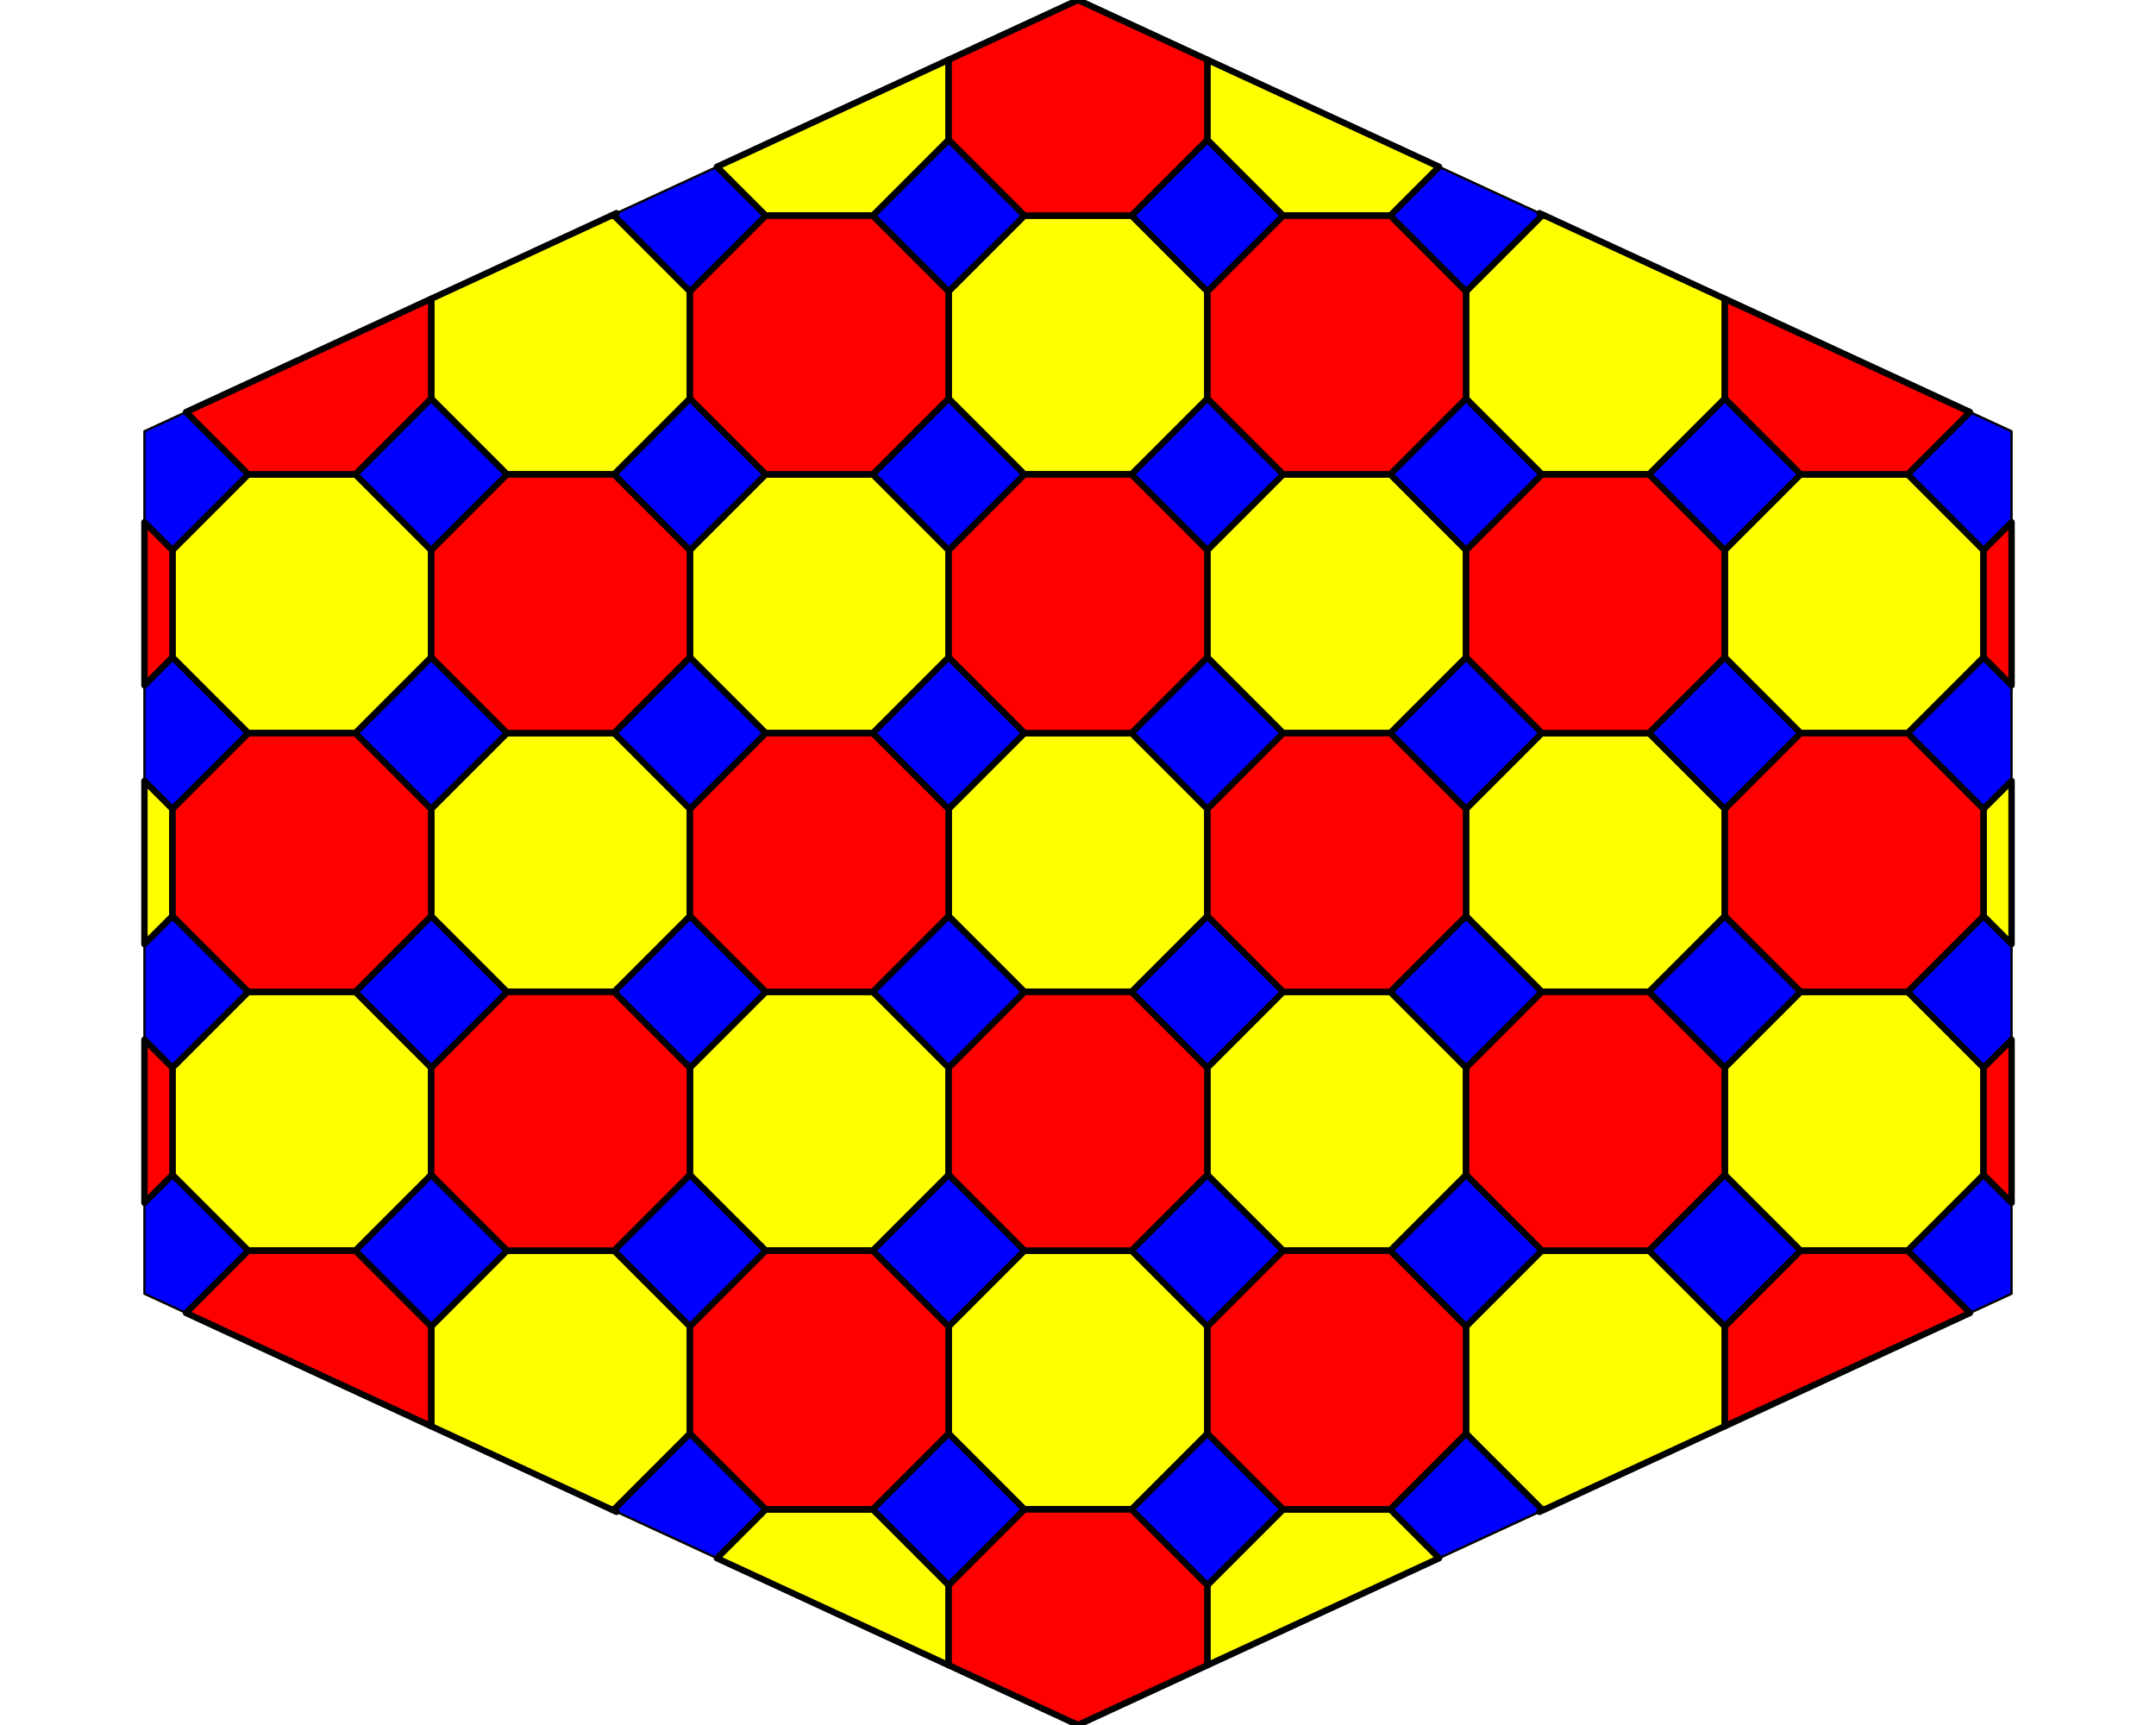
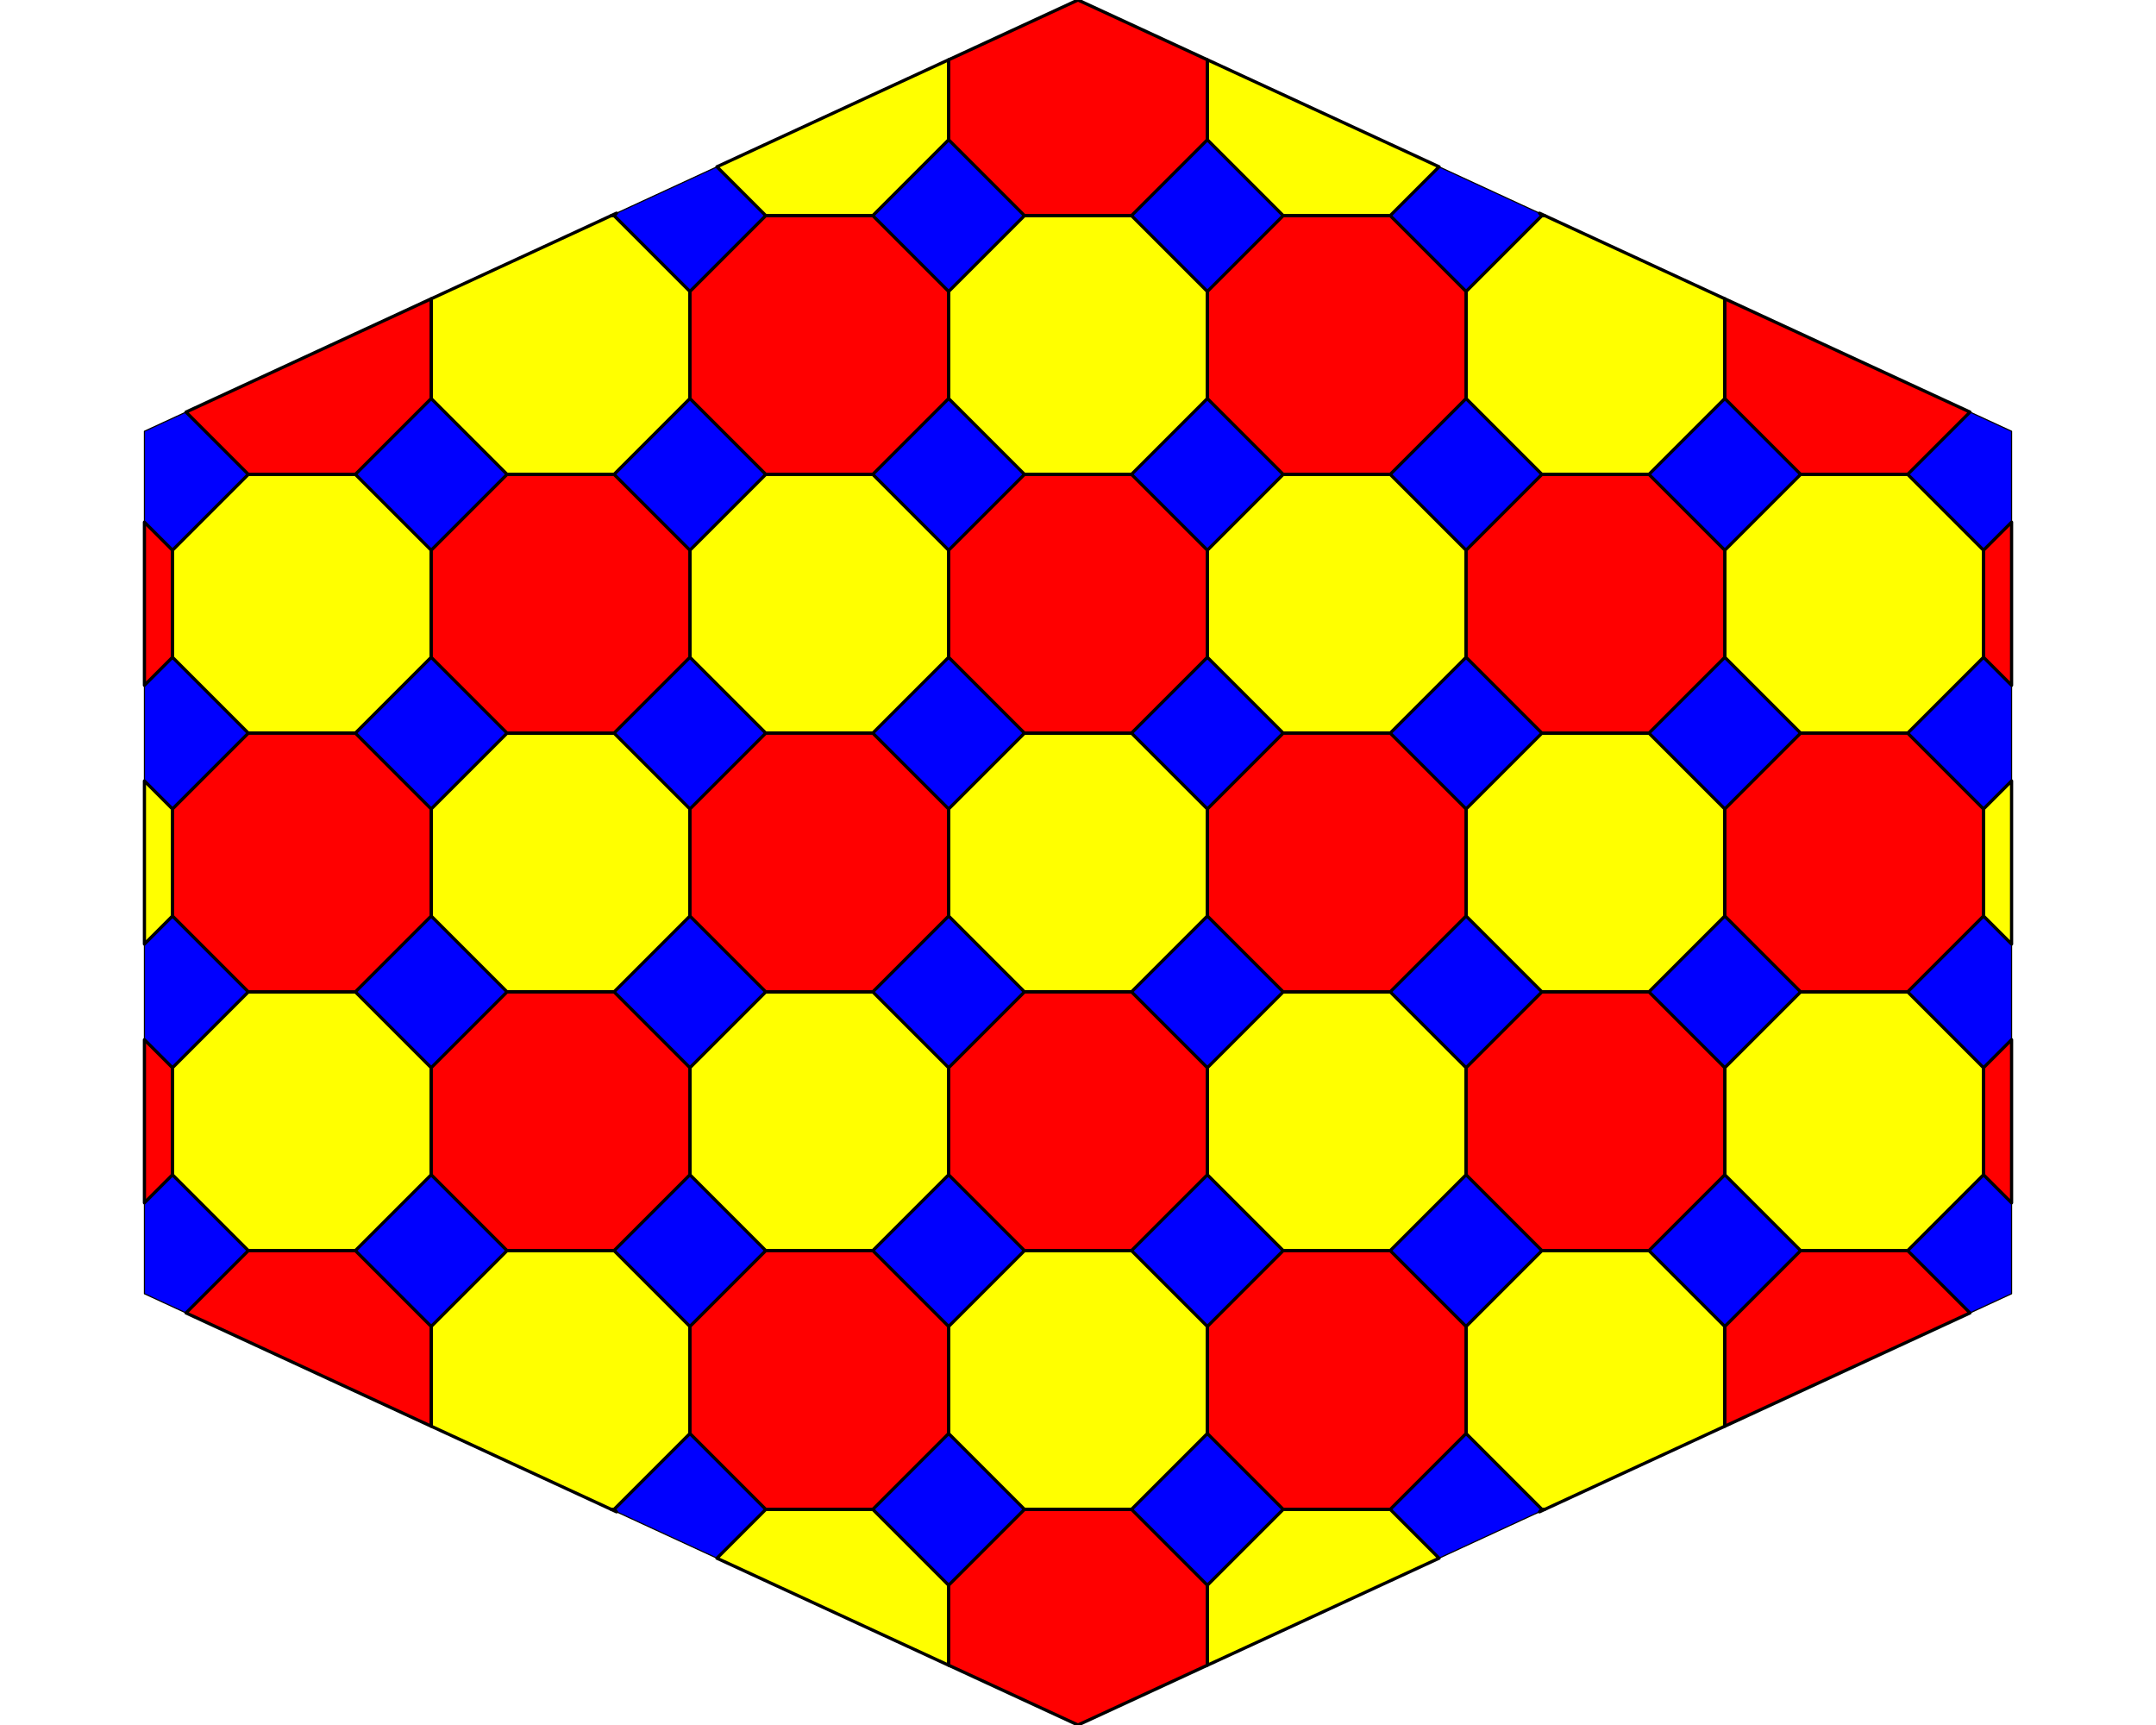
<svg xmlns="http://www.w3.org/2000/svg" class="svglite" data-engine-version="2.0" width="720.00pt" height="576.00pt" viewBox="0 0 720.00 576.00">
  <defs>
    <style type="text/css">
    .svglite line, .svglite polyline, .svglite polygon, .svglite path, .svglite rect, .svglite circle {
      fill: none;
      stroke: #000000;
      stroke-linecap: round;
      stroke-linejoin: round;
      stroke-miterlimit: 10.00;
    }
  </style>
  </defs>
  <rect width="100%" height="100%" style="stroke: none; fill: #FFFFFF;" />
  <defs>
    <clipPath id="cpMC4wMHw3MjAuMDB8MC4wMHw1NzYuMDA=">
      <rect x="0.00" y="0.00" width="720.00" height="576.00" />
    </clipPath>
  </defs>
  <g clip-path="url(#cpMC4wMHw3MjAuMDB8MC4wMHw1NzYuMDA=)">
-     <polygon points="360.00,0.00 48.23,144.00 48.23,432.00 360.00,576.00 671.77,432.00 671.77,144.00 " style="stroke-width: 0.75; fill: #0000FF;" />
-     <polygon points="82.91,331.22 57.62,356.51 57.62,392.29 82.91,417.58 118.69,417.58 143.98,392.29 143.98,356.51 118.69,331.22 " style="stroke-width: 2.13; fill: #FFFF00;" />
-     <polygon points="82.91,158.42 57.62,183.71 57.62,219.49 82.91,244.78 118.69,244.78 143.98,219.49 143.98,183.71 118.69,158.42 " style="stroke-width: 2.13; fill: #FFFF00;" />
-     <polygon points="169.31,244.82 144.02,270.11 144.02,305.89 169.31,331.18 205.09,331.18 230.38,305.89 230.38,270.11 205.09,244.82 " style="stroke-width: 2.13; fill: #FFFF00;" />
-     <polygon points="255.71,331.22 230.42,356.51 230.42,392.29 255.71,417.58 291.49,417.58 316.78,392.29 316.78,356.51 291.49,331.22 " style="stroke-width: 2.13; fill: #FFFF00;" />
-     <polygon points="255.71,158.42 230.42,183.71 230.42,219.49 255.71,244.78 291.49,244.78 316.78,219.49 316.78,183.71 291.49,158.42 " style="stroke-width: 2.13; fill: #FFFF00;" />
-     <polygon points="342.11,417.62 316.82,442.91 316.82,478.69 342.11,503.98 377.89,503.98 403.18,478.69 403.18,442.91 377.89,417.62 " style="stroke-width: 2.13; fill: #FFFF00;" />
-     <polygon points="342.11,244.82 316.82,270.11 316.82,305.89 342.11,331.18 377.89,331.18 403.18,305.89 403.18,270.11 377.89,244.82 " style="stroke-width: 2.13; fill: #FFFF00;" />
-     <polygon points="342.11,72.02 316.82,97.31 316.82,133.09 342.11,158.38 377.89,158.38 403.18,133.09 403.18,97.31 377.89,72.02 " style="stroke-width: 2.13; fill: #FFFF00;" />
-     <polygon points="428.51,331.22 403.22,356.51 403.22,392.29 428.51,417.58 464.29,417.58 489.58,392.29 489.58,356.51 464.29,331.22 " style="stroke-width: 2.13; fill: #FFFF00;" />
-     <polygon points="428.51,158.42 403.22,183.71 403.22,219.49 428.51,244.78 464.29,244.78 489.58,219.49 489.58,183.71 464.29,158.42 " style="stroke-width: 2.13; fill: #FFFF00;" />
-     <polygon points="514.91,244.82 489.62,270.11 489.62,305.89 514.91,331.18 550.69,331.18 575.98,305.89 575.98,270.11 550.69,244.82 " style="stroke-width: 2.13; fill: #FFFF00;" />
-     <polygon points="601.31,331.22 576.02,356.51 576.02,392.29 601.31,417.58 637.09,417.58 662.38,392.29 662.38,356.51 637.09,331.22 " style="stroke-width: 2.13; fill: #FFFF00;" />
-     <polygon points="601.31,158.42 576.02,183.71 576.02,219.49 601.31,244.78 637.09,244.78 662.38,219.49 662.38,183.71 637.09,158.42 " style="stroke-width: 2.13; fill: #FFFF00;" />
-     <polygon points="57.58,270.11 57.58,305.89 48.23,315.24 48.23,260.76 57.58,270.11 " style="stroke-width: 2.13; fill: #FFFF00;" />
-     <polygon points="144.02,442.91 169.31,417.62 205.09,417.62 230.38,442.91 230.38,478.69 205.09,503.98 204.08,503.98 144.02,476.24 144.02,442.91 " style="stroke-width: 2.13; fill: #FFFF00;" />
-     <polygon points="205.09,72.02 230.38,97.31 230.38,133.09 205.09,158.38 169.31,158.38 144.02,133.09 144.02,99.76 204.08,72.02 205.09,72.02 " style="stroke-width: 2.13; fill: #FFFF00;" />
-     <polygon points="255.71,504.02 291.49,504.02 316.78,529.31 316.78,556.04 239.42,520.31 255.71,504.02 " style="stroke-width: 2.13; fill: #FFFF00;" />
-     <polygon points="316.78,46.69 291.49,71.98 255.71,71.98 239.42,55.69 316.78,19.96 316.78,46.69 " style="stroke-width: 2.13; fill: #FFFF00;" />
-     <polygon points="403.22,529.31 428.51,504.02 464.29,504.02 480.58,520.31 403.22,556.04 403.22,529.31 " style="stroke-width: 2.13; fill: #FFFF00;" />
-     <polygon points="464.29,71.98 428.51,71.98 403.22,46.69 403.22,19.96 480.58,55.69 464.29,71.98 " style="stroke-width: 2.13; fill: #FFFF00;" />
-     <polygon points="514.91,503.98 489.62,478.69 489.62,442.91 514.91,417.62 550.69,417.62 575.98,442.91 575.98,476.24 515.92,503.98 514.91,503.98 " style="stroke-width: 2.13; fill: #FFFF00;" />
-     <polygon points="575.98,133.09 550.69,158.38 514.91,158.38 489.62,133.09 489.62,97.31 514.91,72.02 515.92,72.02 575.98,99.76 575.98,133.09 " style="stroke-width: 2.13; fill: #FFFF00;" />
-     <polygon points="662.42,305.89 662.42,270.11 671.77,260.76 671.77,315.24 662.42,305.89 " style="stroke-width: 2.13; fill: #FFFF00;" />
-     <polygon points="82.91,244.82 57.62,270.11 57.62,305.89 82.91,331.18 118.69,331.18 143.98,305.89 143.98,270.11 118.69,244.82 " style="stroke-width: 2.13; fill: #FF0000;" />
-     <polygon points="169.31,331.22 144.02,356.51 144.02,392.29 169.31,417.58 205.09,417.58 230.38,392.29 230.38,356.51 205.09,331.22 " style="stroke-width: 2.13; fill: #FF0000;" />
-     <polygon points="169.31,158.42 144.02,183.71 144.02,219.49 169.31,244.78 205.09,244.78 230.38,219.49 230.38,183.71 205.09,158.42 " style="stroke-width: 2.13; fill: #FF0000;" />
-     <polygon points="255.71,417.62 230.42,442.91 230.42,478.69 255.71,503.98 291.49,503.98 316.78,478.69 316.78,442.91 291.49,417.62 " style="stroke-width: 2.13; fill: #FF0000;" />
-     <polygon points="255.71,244.82 230.42,270.11 230.42,305.89 255.71,331.18 291.49,331.18 316.78,305.89 316.78,270.11 291.49,244.82 " style="stroke-width: 2.13; fill: #FF0000;" />
-     <polygon points="255.71,72.02 230.42,97.31 230.42,133.09 255.71,158.38 291.49,158.38 316.78,133.09 316.78,97.31 291.49,72.02 " style="stroke-width: 2.13; fill: #FF0000;" />
-     <polygon points="342.11,331.22 316.82,356.51 316.82,392.29 342.11,417.58 377.89,417.58 403.18,392.29 403.18,356.51 377.89,331.22 " style="stroke-width: 2.13; fill: #FF0000;" />
-     <polygon points="342.11,158.42 316.82,183.71 316.82,219.49 342.11,244.78 377.89,244.78 403.18,219.49 403.18,183.71 377.89,158.42 " style="stroke-width: 2.13; fill: #FF0000;" />
-     <polygon points="428.51,417.62 403.22,442.91 403.22,478.69 428.51,503.98 464.29,503.98 489.58,478.69 489.58,442.91 464.29,417.62 " style="stroke-width: 2.13; fill: #FF0000;" />
-     <polygon points="428.51,244.82 403.22,270.11 403.22,305.89 428.51,331.18 464.29,331.18 489.58,305.89 489.58,270.11 464.29,244.82 " style="stroke-width: 2.13; fill: #FF0000;" />
-     <polygon points="428.51,72.02 403.22,97.31 403.22,133.09 428.51,158.38 464.29,158.38 489.58,133.09 489.58,97.31 464.29,72.02 " style="stroke-width: 2.13; fill: #FF0000;" />
-     <polygon points="514.91,331.22 489.62,356.51 489.62,392.29 514.91,417.58 550.69,417.58 575.98,392.29 575.98,356.51 550.69,331.22 " style="stroke-width: 2.13; fill: #FF0000;" />
-     <polygon points="514.91,158.42 489.62,183.71 489.62,219.49 514.91,244.78 550.69,244.78 575.98,219.49 575.98,183.71 550.69,158.42 " style="stroke-width: 2.13; fill: #FF0000;" />
-     <polygon points="601.31,244.82 576.02,270.11 576.02,305.89 601.31,331.18 637.09,331.18 662.38,305.89 662.38,270.11 637.09,244.82 " style="stroke-width: 2.13; fill: #FF0000;" />
-     <polygon points="57.58,356.51 57.58,392.29 48.23,401.64 48.23,347.16 57.58,356.51 " style="stroke-width: 2.13; fill: #FF0000;" />
-     <polygon points="57.58,183.71 57.58,219.49 48.23,228.84 48.23,174.36 57.58,183.71 " style="stroke-width: 2.13; fill: #FF0000;" />
-     <polygon points="82.91,417.62 118.69,417.62 143.98,442.91 143.98,476.23 62.12,438.41 82.91,417.62 " style="stroke-width: 2.13; fill: #FF0000;" />
-     <polygon points="143.98,133.09 118.69,158.38 82.91,158.38 62.12,137.59 143.98,99.77 143.98,133.09 " style="stroke-width: 2.13; fill: #FF0000;" />
-     <polygon points="205.09,71.98 204.15,71.98 205.89,71.18 205.09,71.98 " style="stroke-width: 2.13; fill: #FF0000;" />
-     <polygon points="205.09,504.02 205.89,504.82 204.15,504.02 205.09,504.02 " style="stroke-width: 2.13; fill: #FF0000;" />
-     <polygon points="316.82,529.31 342.11,504.02 377.89,504.02 403.18,529.31 403.18,556.05 360.00,576.00 316.82,556.05 316.82,529.31 " style="stroke-width: 2.13; fill: #FF0000;" />
-     <polygon points="403.18,46.69 377.89,71.98 342.11,71.98 316.82,46.69 316.82,19.95 360.00,0.00 403.18,19.95 403.18,46.69 " style="stroke-width: 2.13; fill: #FF0000;" />
-     <polygon points="514.91,504.02 515.85,504.02 514.11,504.82 514.91,504.02 " style="stroke-width: 2.13; fill: #FF0000;" />
-     <polygon points="514.91,71.98 514.11,71.18 515.85,71.98 514.91,71.98 " style="stroke-width: 2.13; fill: #FF0000;" />
-     <polygon points="576.02,442.91 601.31,417.62 637.09,417.62 657.88,438.41 576.02,476.23 576.02,442.91 " style="stroke-width: 2.13; fill: #FF0000;" />
-     <polygon points="637.09,158.38 601.31,158.38 576.02,133.09 576.02,99.77 657.88,137.59 637.09,158.38 " style="stroke-width: 2.13; fill: #FF0000;" />
-     <polygon points="662.42,392.29 662.42,356.51 671.77,347.16 671.77,401.64 662.42,392.29 " style="stroke-width: 2.13; fill: #FF0000;" />
-     <polygon points="662.42,219.49 662.42,183.71 671.77,174.36 671.77,228.84 662.42,219.49 " style="stroke-width: 2.13; fill: #FF0000;" />
+     <polygon points="360.00,0.00 48.23,144.00 48.23,432.00 360.00,576.00 671.77,432.00 671.77,144.00 " style="stroke-width: 0.38; fill: #0000FF;" />
+     <polygon points="82.91,331.22 57.62,356.51 57.62,392.29 82.91,417.58 118.69,417.58 143.98,392.29 143.98,356.51 118.69,331.22 " style="stroke-width: 1.07; fill: #FFFF00;" />
+     <polygon points="82.91,158.42 57.62,183.71 57.62,219.49 82.91,244.78 118.69,244.78 143.98,219.49 143.98,183.71 118.69,158.42 " style="stroke-width: 1.07; fill: #FFFF00;" />
+     <polygon points="169.31,244.82 144.02,270.11 144.02,305.89 169.31,331.18 205.09,331.18 230.38,305.89 230.38,270.11 205.09,244.82 " style="stroke-width: 1.07; fill: #FFFF00;" />
+     <polygon points="255.71,331.22 230.42,356.51 230.42,392.29 255.71,417.58 291.49,417.58 316.78,392.29 316.78,356.51 291.49,331.22 " style="stroke-width: 1.07; fill: #FFFF00;" />
+     <polygon points="255.71,158.42 230.42,183.71 230.42,219.49 255.71,244.78 291.49,244.78 316.78,219.49 316.78,183.71 291.49,158.42 " style="stroke-width: 1.07; fill: #FFFF00;" />
+     <polygon points="342.11,417.62 316.82,442.91 316.82,478.69 342.11,503.98 377.89,503.98 403.18,478.69 403.18,442.91 377.89,417.62 " style="stroke-width: 1.07; fill: #FFFF00;" />
+     <polygon points="342.11,244.82 316.82,270.11 316.82,305.89 342.11,331.18 377.89,331.18 403.18,305.89 403.18,270.11 377.89,244.82 " style="stroke-width: 1.07; fill: #FFFF00;" />
+     <polygon points="342.11,72.02 316.82,97.31 316.82,133.09 342.11,158.38 377.89,158.38 403.18,133.09 403.18,97.31 377.89,72.02 " style="stroke-width: 1.07; fill: #FFFF00;" />
+     <polygon points="428.51,331.22 403.22,356.51 403.22,392.29 428.51,417.58 464.29,417.58 489.58,392.29 489.58,356.51 464.29,331.22 " style="stroke-width: 1.07; fill: #FFFF00;" />
+     <polygon points="428.51,158.42 403.22,183.71 403.22,219.49 428.51,244.78 464.29,244.78 489.58,219.49 489.58,183.71 464.29,158.42 " style="stroke-width: 1.07; fill: #FFFF00;" />
+     <polygon points="514.91,244.82 489.62,270.11 489.62,305.89 514.91,331.18 550.69,331.18 575.98,305.89 575.98,270.11 550.69,244.82 " style="stroke-width: 1.07; fill: #FFFF00;" />
+     <polygon points="601.31,331.22 576.02,356.51 576.02,392.29 601.31,417.58 637.09,417.58 662.38,392.29 662.38,356.51 637.09,331.22 " style="stroke-width: 1.07; fill: #FFFF00;" />
+     <polygon points="601.31,158.42 576.02,183.71 576.02,219.49 601.31,244.78 637.09,244.78 662.38,219.49 662.38,183.71 637.09,158.42 " style="stroke-width: 1.07; fill: #FFFF00;" />
+     <polygon points="57.58,270.11 57.58,305.89 48.23,315.24 48.23,260.76 57.58,270.11 " style="stroke-width: 1.07; fill: #FFFF00;" />
+     <polygon points="144.02,442.91 169.31,417.62 205.09,417.62 230.38,442.91 230.38,478.69 205.09,503.98 204.08,503.98 144.02,476.24 144.02,442.91 " style="stroke-width: 1.07; fill: #FFFF00;" />
+     <polygon points="205.09,72.02 230.38,97.31 230.38,133.09 205.09,158.38 169.31,158.38 144.02,133.09 144.02,99.76 204.08,72.02 205.09,72.02 " style="stroke-width: 1.07; fill: #FFFF00;" />
+     <polygon points="255.71,504.02 291.49,504.02 316.78,529.31 316.78,556.04 239.42,520.31 255.71,504.02 " style="stroke-width: 1.07; fill: #FFFF00;" />
+     <polygon points="316.78,46.69 291.49,71.98 255.71,71.98 239.42,55.69 316.78,19.96 316.78,46.69 " style="stroke-width: 1.07; fill: #FFFF00;" />
+     <polygon points="403.22,529.31 428.51,504.02 464.29,504.02 480.58,520.31 403.22,556.04 403.22,529.31 " style="stroke-width: 1.07; fill: #FFFF00;" />
+     <polygon points="464.29,71.98 428.51,71.98 403.22,46.69 403.22,19.96 480.58,55.69 464.29,71.98 " style="stroke-width: 1.07; fill: #FFFF00;" />
+     <polygon points="514.91,503.98 489.62,478.69 489.62,442.91 514.91,417.62 550.69,417.62 575.98,442.91 575.98,476.24 515.92,503.98 514.91,503.98 " style="stroke-width: 1.07; fill: #FFFF00;" />
+     <polygon points="575.98,133.09 550.69,158.38 514.91,158.38 489.62,133.09 489.62,97.31 514.91,72.02 515.92,72.02 575.98,99.76 575.98,133.09 " style="stroke-width: 1.07; fill: #FFFF00;" />
+     <polygon points="662.42,305.89 662.42,270.11 671.77,260.76 671.77,315.24 662.42,305.89 " style="stroke-width: 1.07; fill: #FFFF00;" />
+     <polygon points="82.91,244.82 57.62,270.11 57.62,305.89 82.91,331.18 118.69,331.18 143.98,305.89 143.98,270.11 118.69,244.82 " style="stroke-width: 1.07; fill: #FF0000;" />
+     <polygon points="169.31,331.22 144.02,356.51 144.02,392.29 169.31,417.58 205.09,417.58 230.38,392.29 230.38,356.51 205.09,331.22 " style="stroke-width: 1.07; fill: #FF0000;" />
+     <polygon points="169.31,158.42 144.02,183.71 144.02,219.49 169.31,244.78 205.09,244.78 230.38,219.49 230.38,183.71 205.09,158.42 " style="stroke-width: 1.07; fill: #FF0000;" />
+     <polygon points="255.71,417.62 230.42,442.91 230.42,478.69 255.71,503.98 291.49,503.98 316.78,478.69 316.78,442.91 291.49,417.62 " style="stroke-width: 1.07; fill: #FF0000;" />
+     <polygon points="255.71,244.82 230.42,270.11 230.42,305.89 255.71,331.18 291.49,331.18 316.78,305.89 316.78,270.11 291.49,244.82 " style="stroke-width: 1.07; fill: #FF0000;" />
+     <polygon points="255.71,72.02 230.42,97.31 230.42,133.09 255.71,158.38 291.49,158.38 316.78,133.09 316.78,97.31 291.49,72.02 " style="stroke-width: 1.07; fill: #FF0000;" />
+     <polygon points="342.11,331.22 316.82,356.51 316.82,392.29 342.11,417.58 377.89,417.58 403.18,392.29 403.18,356.51 377.89,331.22 " style="stroke-width: 1.07; fill: #FF0000;" />
+     <polygon points="342.11,158.42 316.82,183.71 316.82,219.49 342.11,244.78 377.89,244.78 403.18,219.49 403.18,183.71 377.89,158.42 " style="stroke-width: 1.07; fill: #FF0000;" />
+     <polygon points="428.51,417.62 403.22,442.91 403.22,478.69 428.51,503.98 464.29,503.98 489.58,478.69 489.58,442.91 464.29,417.62 " style="stroke-width: 1.07; fill: #FF0000;" />
+     <polygon points="428.51,244.82 403.22,270.11 403.22,305.89 428.51,331.18 464.29,331.18 489.58,305.89 489.58,270.11 464.29,244.82 " style="stroke-width: 1.07; fill: #FF0000;" />
+     <polygon points="428.51,72.02 403.22,97.31 403.22,133.09 428.51,158.38 464.29,158.38 489.58,133.09 489.58,97.31 464.29,72.02 " style="stroke-width: 1.07; fill: #FF0000;" />
+     <polygon points="514.91,331.22 489.62,356.51 489.62,392.29 514.91,417.58 550.69,417.58 575.98,392.29 575.98,356.51 550.69,331.22 " style="stroke-width: 1.07; fill: #FF0000;" />
+     <polygon points="514.91,158.42 489.62,183.71 489.62,219.49 514.91,244.78 550.69,244.78 575.98,219.49 575.98,183.71 550.69,158.42 " style="stroke-width: 1.07; fill: #FF0000;" />
+     <polygon points="601.31,244.82 576.02,270.11 576.02,305.89 601.31,331.18 637.09,331.18 662.38,305.89 662.38,270.11 637.09,244.82 " style="stroke-width: 1.07; fill: #FF0000;" />
+     <polygon points="57.58,356.51 57.58,392.29 48.23,401.64 48.23,347.16 57.58,356.51 " style="stroke-width: 1.07; fill: #FF0000;" />
+     <polygon points="57.58,183.71 57.58,219.49 48.23,228.84 48.23,174.36 57.58,183.71 " style="stroke-width: 1.07; fill: #FF0000;" />
+     <polygon points="82.91,417.62 118.69,417.62 143.98,442.91 143.98,476.23 62.12,438.41 82.91,417.62 " style="stroke-width: 1.07; fill: #FF0000;" />
+     <polygon points="143.98,133.09 118.69,158.38 82.91,158.38 62.12,137.59 143.98,99.77 143.98,133.09 " style="stroke-width: 1.07; fill: #FF0000;" />
+     <polygon points="205.09,71.98 204.15,71.98 205.89,71.18 205.09,71.98 " style="stroke-width: 1.07; fill: #FF0000;" />
+     <polygon points="205.09,504.02 205.89,504.82 204.15,504.02 205.09,504.02 " style="stroke-width: 1.07; fill: #FF0000;" />
+     <polygon points="316.82,529.31 342.11,504.02 377.89,504.02 403.18,529.31 403.18,556.05 360.00,576.00 316.82,556.05 316.82,529.31 " style="stroke-width: 1.07; fill: #FF0000;" />
+     <polygon points="403.18,46.69 377.89,71.98 342.11,71.98 316.82,46.69 316.82,19.95 360.00,0.00 403.18,19.95 403.18,46.69 " style="stroke-width: 1.07; fill: #FF0000;" />
+     <polygon points="514.91,504.02 515.85,504.02 514.11,504.82 514.91,504.02 " style="stroke-width: 1.07; fill: #FF0000;" />
+     <polygon points="514.91,71.98 514.11,71.18 515.85,71.98 514.91,71.98 " style="stroke-width: 1.07; fill: #FF0000;" />
+     <polygon points="576.02,442.91 601.31,417.62 637.09,417.62 657.88,438.41 576.02,476.23 576.02,442.91 " style="stroke-width: 1.07; fill: #FF0000;" />
+     <polygon points="637.09,158.38 601.31,158.38 576.02,133.09 576.02,99.77 657.88,137.59 637.09,158.38 " style="stroke-width: 1.07; fill: #FF0000;" />
+     <polygon points="662.42,392.29 662.42,356.51 671.77,347.16 671.77,401.64 662.42,392.29 " style="stroke-width: 1.07; fill: #FF0000;" />
+     <polygon points="662.42,219.49 662.42,183.71 671.77,174.36 671.77,228.84 662.42,219.49 " style="stroke-width: 1.07; fill: #FF0000;" />
  </g>
</svg>
